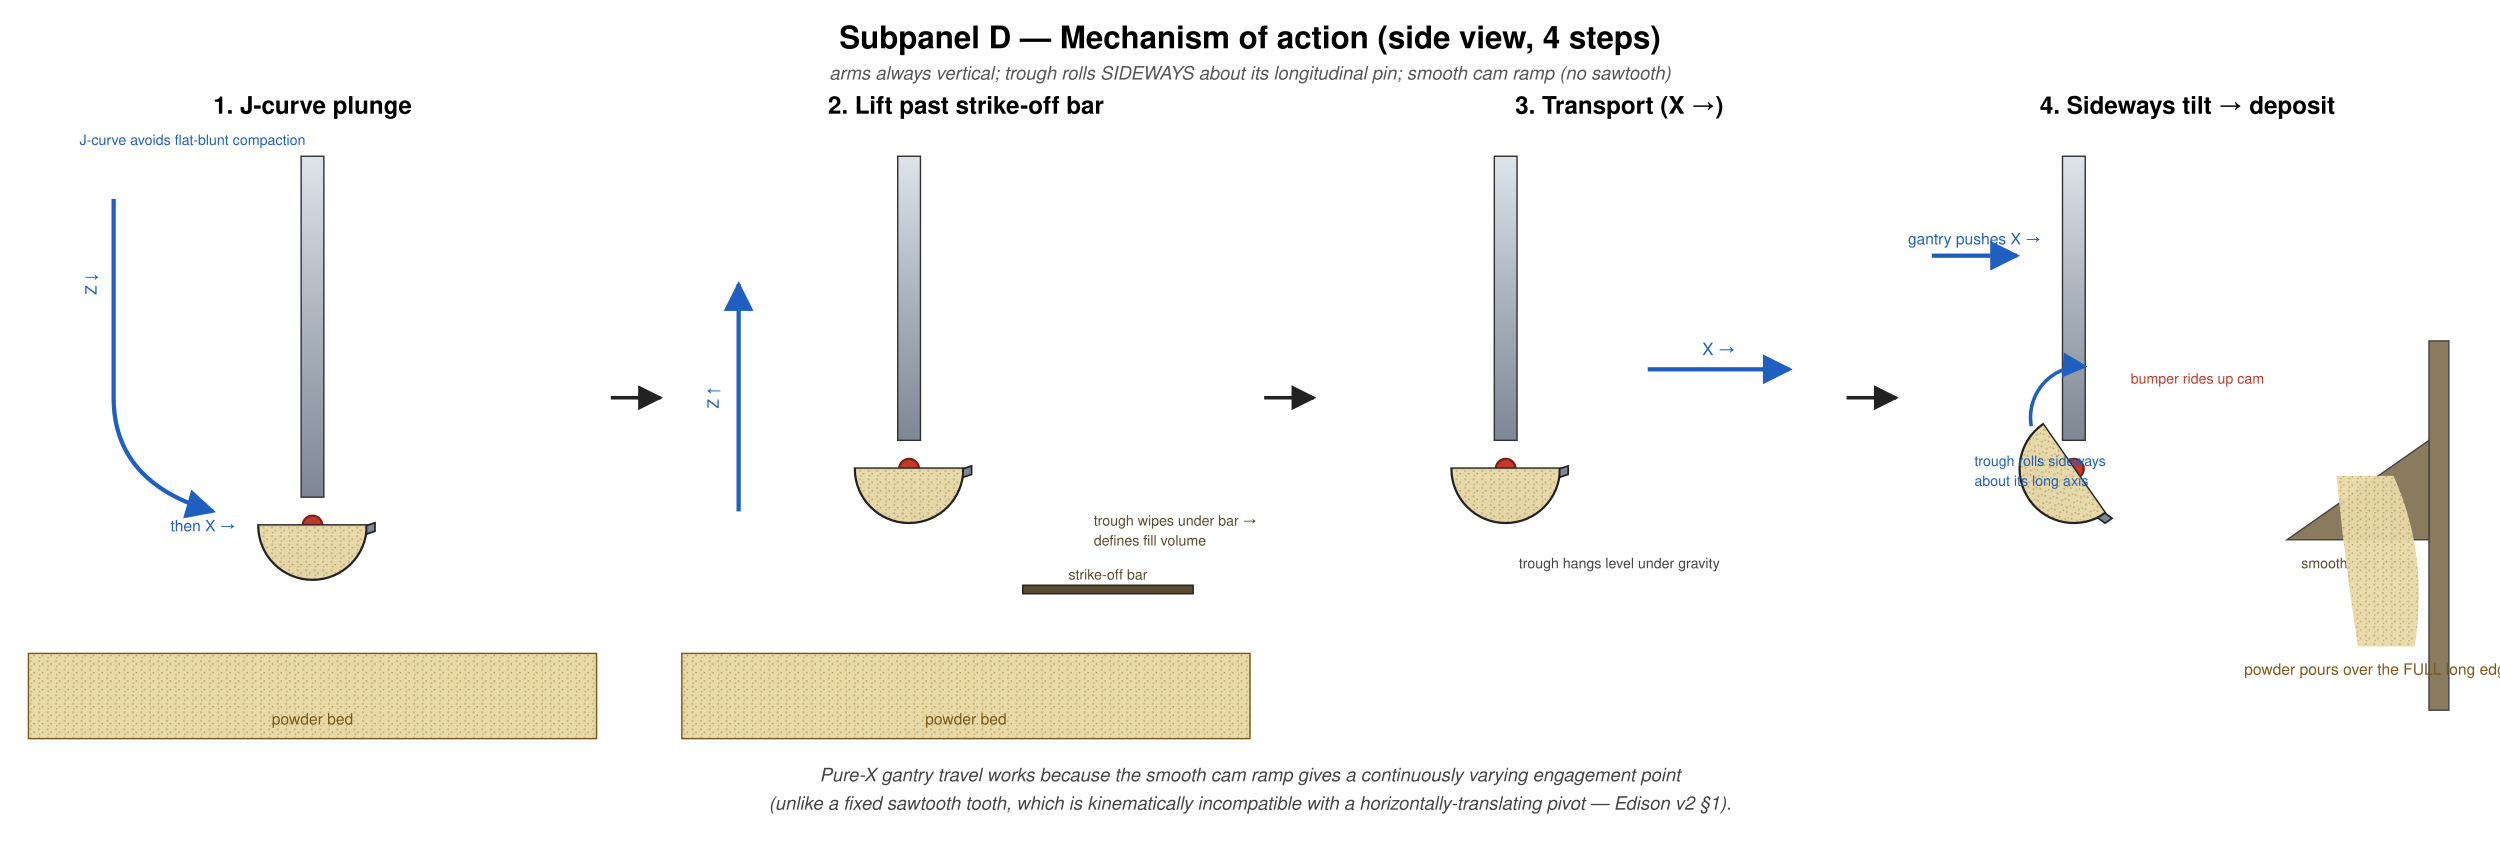
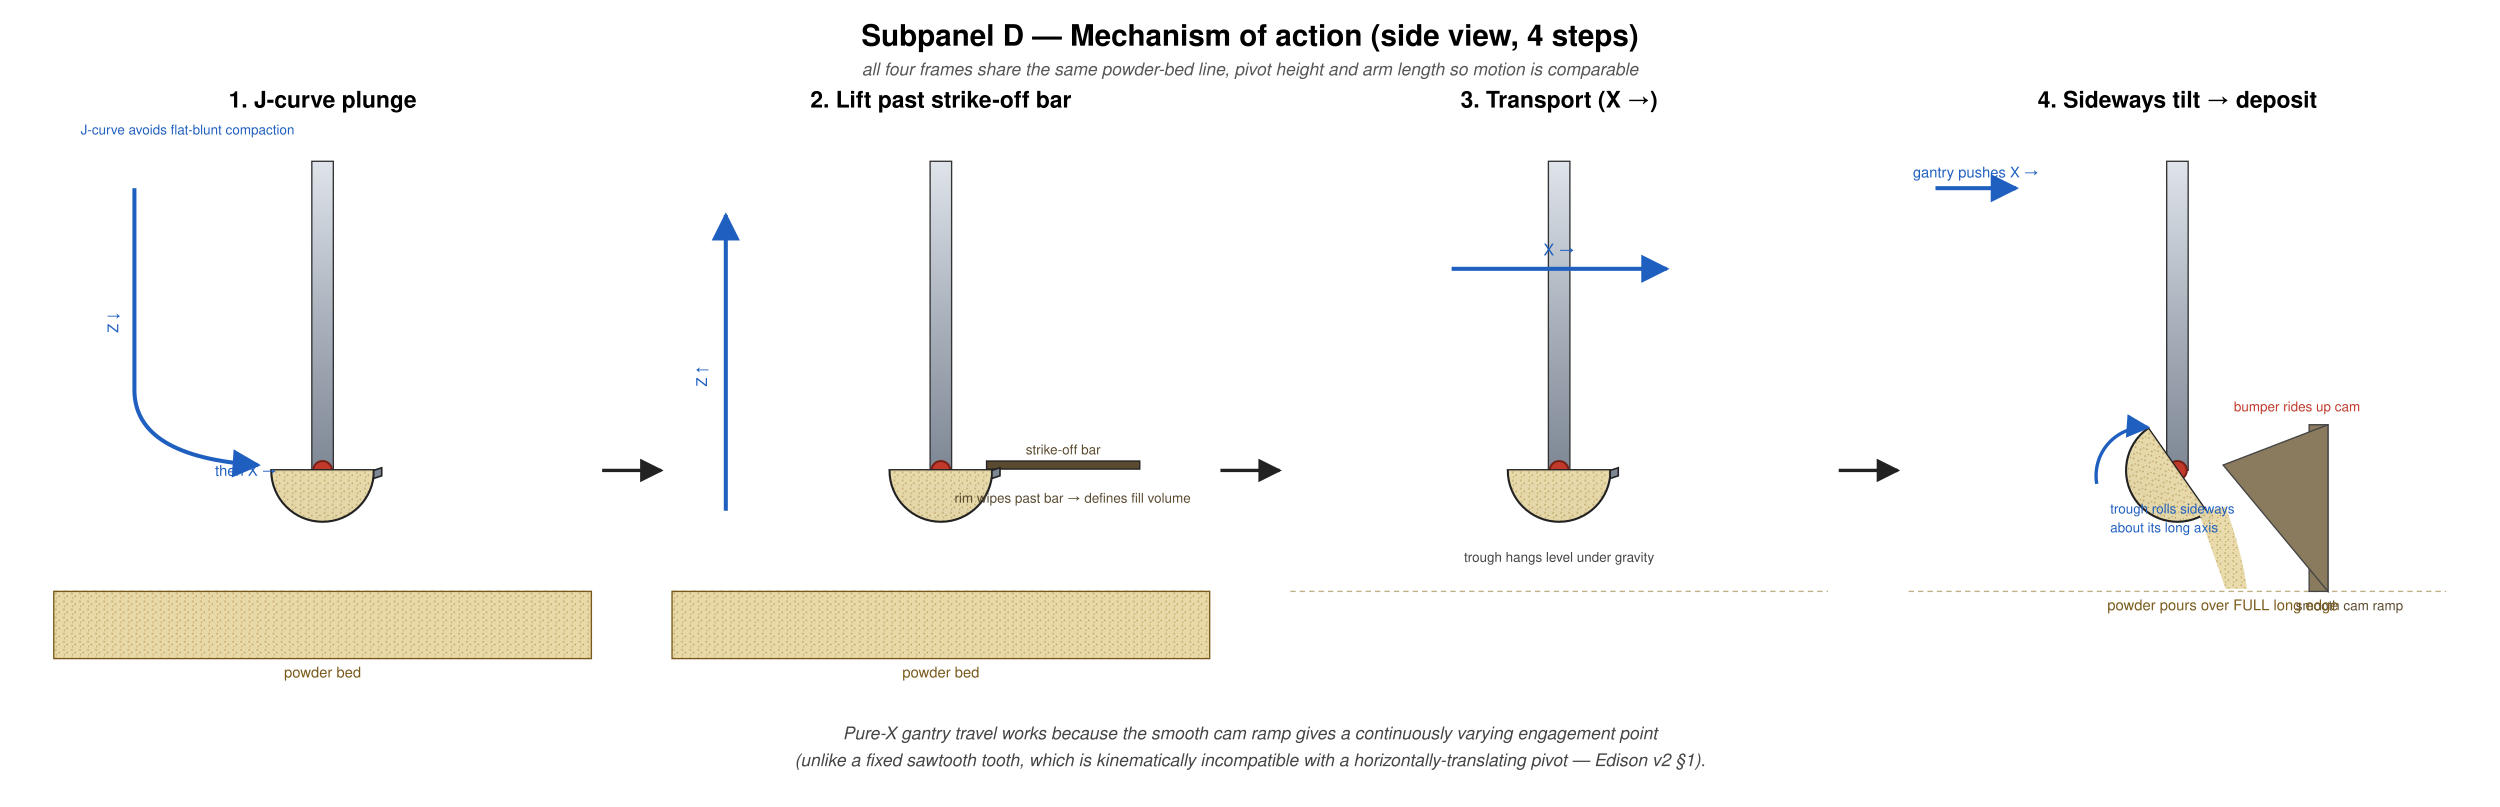
- <svg xmlns="http://www.w3.org/2000/svg" viewBox="0 0 1760 600" font-family="Helvetica, Arial, sans-serif" font-size="13">
+ <svg xmlns="http://www.w3.org/2000/svg" viewBox="0 0 1860 600" font-family="Helvetica, Arial, sans-serif" font-size="13">
  <defs>
    <linearGradient id="metal" x1="0" y1="0" x2="0" y2="1">
      <stop offset="0" stop-color="#dfe4ea" />
      <stop offset="0.5" stop-color="#aab2bd" />
      <stop offset="1" stop-color="#7e8794" />
    </linearGradient>
    <linearGradient id="metalH" x1="0" y1="0" x2="1" y2="0">
      <stop offset="0" stop-color="#dfe4ea" />
      <stop offset="0.5" stop-color="#aab2bd" />
      <stop offset="1" stop-color="#7e8794" />
    </linearGradient>
    <pattern id="powder" width="6" height="6" patternUnits="userSpaceOnUse">
      <rect width="6" height="6" fill="#e8d9a8" />
      <circle cx="1.5" cy="1.5" r="0.6" fill="#b89a55" />
      <circle cx="4" cy="3.5" r="0.6" fill="#b89a55" />
      <circle cx="2" cy="5" r="0.5" fill="#b89a55" />
    </pattern>
    <marker id="arrowK" viewBox="0 0 10 10" refX="9" refY="5" markerWidth="7" markerHeight="7" orient="auto-start-reverse">
      <path d="M0,0 L10,5 L0,10 z" fill="#222" />
    </marker>
    <marker id="arrowB" viewBox="0 0 10 10" refX="9" refY="5" markerWidth="7" markerHeight="7" orient="auto-start-reverse">
      <path d="M0,0 L10,5 L0,10 z" fill="#1f5fbf" />
    </marker>
    <marker id="arrowR" viewBox="0 0 10 10" refX="9" refY="5" markerWidth="7" markerHeight="7" orient="auto-start-reverse">
      <path d="M0,0 L10,5 L0,10 z" fill="#c0392b" />
    </marker>
  </defs>
-   <text x="880" y="34" text-anchor="middle" font-size="22" font-weight="700">Subpanel D — Mechanism of action (side view, 4 steps)</text>
-   <text x="880" y="56" text-anchor="middle" font-size="13" fill="#555" font-style="italic">arms always vertical; trough rolls SIDEWAYS about its longitudinal pin; smooth cam ramp (no sawtooth)</text>
-   <g transform="translate(20,80)">
+   <text x="930" y="34" text-anchor="middle" font-size="22" font-weight="700">Subpanel D — Mechanism of action (side view, 4 steps)</text>
+   <text x="930" y="56" text-anchor="middle" font-size="13" fill="#555" font-style="italic">all four frames share the same powder-bed line, pivot height and arm length so motion is comparable</text>
+   <g transform="translate(40,80)">
    <text x="200" y="0" text-anchor="middle" font-size="17" font-weight="600">1. J-curve plunge</text>
-     <rect x="0" y="380" width="400" height="60" fill="url(#powder)" stroke="#7a5a1a" />
-     <text x="200" y="430" text-anchor="middle" font-size="11" fill="#7a5a1a">powder bed</text>
-     <rect x="192" y="30" width="16" height="240" fill="url(#metal)" stroke="#333" />
-     <circle cx="200" cy="290" r="7" fill="#c0392b" stroke="#7a1f15" stroke-width="1.5" />
-     <g transform="translate(200,290) rotate(0)">
+     <line x1="0" y1="360" x2="400" y2="360" stroke="#bdb085" stroke-width="1" stroke-dasharray="4 3" />
+     <rect x="0" y="360" width="400" height="50" fill="url(#powder)" stroke="#7a5a1a" />
+     <text x="200" y="424" text-anchor="middle" font-size="11" fill="#7a5a1a">powder bed</text>
+     <rect x="192" y="40" width="16" height="230" fill="url(#metal)" stroke="#333" />
+     <circle cx="200" cy="270" r="7" fill="#c0392b" stroke="#7a1f15" stroke-width="1.5" />
+     <g transform="translate(200,270) rotate(0)">
      <path d="M -38 0 L 38 0 A 38 38 0 0 1 -38 0 Z" fill="url(#metal)" stroke="#222" stroke-width="2" />
      <path d="M -37.43 0.0 L 37.43 0.0 A 37.43 37.43 0 0 1 -37.43 0.0 Z" fill="url(#powder)" opacity="0.95" />
      <path d="M 38 0 L 44 -2 L 44 4 L 38 6 Z" fill="#7e8794" stroke="#222" stroke-width="1.2" />
    </g>
-     <path d="M 60 60 L 60 200 Q 60 260 130 280" fill="none" stroke="#1f5fbf" stroke-width="3" marker-end="url(#arrowB)" />
-     <text x="48" y="120" font-size="11" fill="#1f5fbf" transform="rotate(-90 48 120)" text-anchor="middle">Z ↓</text>
-     <text x="100" y="294" font-size="11" fill="#1f5fbf">then X →</text>
-     <text x="36" y="22" font-size="10" fill="#1f5fbf">J-curve avoids flat-blunt compaction</text>
+     <path d="M 60 60 L 60 210 Q 60 260 152 266" fill="none" stroke="#1f5fbf" stroke-width="3" marker-end="url(#arrowB)" />
+     <text x="48" y="160" font-size="11" fill="#1f5fbf" transform="rotate(-90 48 160)" text-anchor="middle">Z ↓</text>
+     <text x="120" y="274" font-size="11" fill="#1f5fbf">then X →</text>
+     <text x="20" y="20" font-size="10" fill="#1f5fbf">J-curve avoids flat-blunt compaction</text>
  </g>
-   <line x1="430" y1="280" x2="465" y2="280" stroke="#222" stroke-width="2.5" marker-end="url(#arrowK)" />
-   <g transform="translate(480,80)">
+   <g transform="translate(500,80)">
    <text x="200" y="0" text-anchor="middle" font-size="17" font-weight="600">2. Lift past strike-off bar</text>
-     <rect x="0" y="380" width="400" height="60" fill="url(#powder)" stroke="#7a5a1a" />
-     <text x="200" y="430" text-anchor="middle" font-size="11" fill="#7a5a1a">powder bed</text>
-     <rect x="240" y="332" width="120" height="6" fill="#5a4a30" stroke="#222" />
-     <text x="300" y="328" text-anchor="middle" font-size="10" fill="#5a4a30">strike-off bar</text>
-     <rect x="152" y="30" width="16" height="200" fill="url(#metal)" stroke="#333" />
-     <circle cx="160" cy="250" r="7" fill="#c0392b" stroke="#7a1f15" stroke-width="1.5" />
-     <g transform="translate(160,250) rotate(0)">
+     <line x1="0" y1="360" x2="400" y2="360" stroke="#bdb085" stroke-width="1" stroke-dasharray="4 3" />
+     <rect x="0" y="360" width="400" height="50" fill="url(#powder)" stroke="#7a5a1a" />
+     <text x="200" y="424" text-anchor="middle" font-size="11" fill="#7a5a1a">powder bed</text>
+     <rect x="234" y="263" width="114" height="6" fill="#5a4a30" stroke="#222" />
+     <text x="291" y="258" text-anchor="middle" font-size="10" fill="#5a4a30">strike-off bar</text>
+     <rect x="192" y="40" width="16" height="230" fill="url(#metal)" stroke="#333" />
+     <circle cx="200" cy="270" r="7" fill="#c0392b" stroke="#7a1f15" stroke-width="1.5" />
+     <g transform="translate(200,270) rotate(0)">
      <path d="M -38 0 L 38 0 A 38 38 0 0 1 -38 0 Z" fill="url(#metal)" stroke="#222" stroke-width="2" />
      <path d="M -37.43 0.0 L 37.43 0.0 A 37.43 37.43 0 0 1 -37.43 0.0 Z" fill="url(#powder)" opacity="0.95" />
      <path d="M 38 0 L 44 -2 L 44 4 L 38 6 Z" fill="#7e8794" stroke="#222" stroke-width="1.2" />
    </g>
-     <line x1="40" y1="280" x2="40" y2="120" stroke="#1f5fbf" stroke-width="3" marker-end="url(#arrowB)" />
+     <line x1="40" y1="300" x2="40" y2="80" stroke="#1f5fbf" stroke-width="3" marker-end="url(#arrowB)" />
    <text x="26" y="200" font-size="11" fill="#1f5fbf" transform="rotate(-90 26 200)" text-anchor="middle">Z ↑</text>
-     <text x="290" y="290" font-size="10" fill="#5a4a30">trough wipes under bar →</text>
-     <text x="290" y="304" font-size="10" fill="#5a4a30">defines fill volume</text>
+     <text x="298" y="294" text-anchor="middle" font-size="10" fill="#5a4a30">rim wipes past bar → defines fill volume</text>
  </g>
-   <line x1="890" y1="280" x2="925" y2="280" stroke="#222" stroke-width="2.5" marker-end="url(#arrowK)" />
-   <g transform="translate(940,80)">
+   <g transform="translate(960,80)">
    <text x="200" y="0" text-anchor="middle" font-size="17" font-weight="600">3. Transport (X →)</text>
-     <rect x="112" y="30" width="16" height="200" fill="url(#metal)" stroke="#333" />
-     <circle cx="120" cy="250" r="7" fill="#c0392b" stroke="#7a1f15" stroke-width="1.5" />
-     <g transform="translate(120,250) rotate(0)">
+     <line x1="0" y1="360" x2="400" y2="360" stroke="#bdb085" stroke-width="1" stroke-dasharray="4 3" />
+     <rect x="192" y="40" width="16" height="230" fill="url(#metal)" stroke="#333" />
+     <circle cx="200" cy="270" r="7" fill="#c0392b" stroke="#7a1f15" stroke-width="1.5" />
+     <g transform="translate(200,270) rotate(0)">
      <path d="M -38 0 L 38 0 A 38 38 0 0 1 -38 0 Z" fill="url(#metal)" stroke="#222" stroke-width="2" />
      <path d="M -37.43 0.0 L 37.43 0.0 A 37.43 37.43 0 0 1 -37.43 0.0 Z" fill="url(#powder)" opacity="0.95" />
      <path d="M 38 0 L 44 -2 L 44 4 L 38 6 Z" fill="#7e8794" stroke="#222" stroke-width="1.2" />
    </g>
-     <line x1="220" y1="180" x2="320" y2="180" stroke="#1f5fbf" stroke-width="3" marker-end="url(#arrowB)" />
-     <text x="270" y="170" font-size="12" fill="#1f5fbf" text-anchor="middle">X →</text>
-     <text x="200" y="320" font-size="10" fill="#444" text-anchor="middle">trough hangs level under gravity</text>
+     <line x1="120" y1="120" x2="280" y2="120" stroke="#1f5fbf" stroke-width="3" marker-end="url(#arrowB)" />
+     <text x="200" y="110" font-size="12" fill="#1f5fbf" text-anchor="middle">X →</text>
+     <text x="200" y="338" font-size="10" fill="#444" text-anchor="middle">trough hangs level under gravity</text>
  </g>
-   <line x1="1300" y1="280" x2="1335" y2="280" stroke="#222" stroke-width="2.5" marker-end="url(#arrowK)" />
-   <g transform="translate(1340,80)">
+   <g transform="translate(1420,80)">
    <text x="200" y="0" text-anchor="middle" font-size="17" font-weight="600">4. Sideways tilt → deposit</text>
-     <rect x="370" y="160" width="14" height="260" fill="#8a7a5e" stroke="#444" />
-     <polygon points="270,300 370,300 370,230 270,300" fill="#8a7a5e" stroke="#444" />
-     <text x="320" y="320" text-anchor="middle" font-size="10" fill="#5a4a30">smooth cam ramp</text>
-     <rect x="112" y="30" width="16" height="200" fill="url(#metal)" stroke="#333" />
-     <circle cx="120" cy="250" r="7" fill="#c0392b" stroke="#7a1f15" stroke-width="1.5" />
-     <g transform="translate(120,250) rotate(55)">
+     <line x1="0" y1="360" x2="400" y2="360" stroke="#bdb085" stroke-width="1" stroke-dasharray="4 3" />
+     <rect x="298" y="236" width="14" height="124" fill="#8a7a5e" stroke="#444" />
+     <polygon points="312,236 234,266 312,360" fill="#8a7a5e" stroke="#444" />
+     <text x="328" y="374" text-anchor="middle" font-size="10" fill="#5a4a30">smooth cam ramp</text>
+     <rect x="192" y="40" width="16" height="230" fill="url(#metal)" stroke="#333" />
+     <circle cx="200" cy="270" r="7" fill="#c0392b" stroke="#7a1f15" stroke-width="1.5" />
+     <g transform="translate(200,270) rotate(55)">
      <path d="M -38 0 L 38 0 A 38 38 0 0 1 -38 0 Z" fill="url(#metal)" stroke="#222" stroke-width="2" />
      <path d="M -37.43 0.0 L 37.43 0.0 A 37.43 37.43 0 0 1 -37.43 0.0 Z" fill="url(#powder)" opacity="0.95" />
      <path d="M 38 0 L 44 -2 L 44 4 L 38 6 Z" fill="#7e8794" stroke="#222" stroke-width="1.2" />
    </g>
    <g fill="url(#powder)" opacity="0.95">
-       <path d="M 305,255 Q 310,310 320,375 L 360,375 Q 370,310 345,255 Z" />
+       <path d="M 215.796 301.128 Q 225.796 329.564 235.796 358 L 251.796 358 Q 247.796 329.564 235.796 297.128 Z" />
    </g>
-     <text x="335" y="395" text-anchor="middle" font-size="11" fill="#7a5a1a">powder pours over the FULL long edge</text>
-     <line x1="20" y1="100" x2="80" y2="100" stroke="#1f5fbf" stroke-width="3" marker-end="url(#arrowB)" />
-     <text x="50" y="92" text-anchor="middle" font-size="11" fill="#1f5fbf">gantry pushes X →</text>
-     <path d="M 90 220 a 36 36 0 0 1 38 -42" fill="none" stroke="#1f5fbf" stroke-width="2.5" marker-end="url(#arrowB)" />
-     <text x="50" y="248" font-size="10" fill="#1f5fbf">trough rolls sideways</text>
-     <text x="50" y="262" font-size="10" fill="#1f5fbf">about its long axis</text>
-     <text x="160" y="190" font-size="10" fill="#c0392b">bumper rides up cam</text>
+     <text x="233.796" y="374" text-anchor="middle" font-size="11" fill="#7a5a1a">powder pours over FULL long edge</text>
+     <line x1="20" y1="60" x2="80" y2="60" stroke="#1f5fbf" stroke-width="3" marker-end="url(#arrowB)" />
+     <text x="50" y="52" text-anchor="middle" font-size="11" fill="#1f5fbf">gantry pushes X →</text>
+     <path d="M 140 280 a 36 36 0 0 1 38 -42" fill="none" stroke="#1f5fbf" stroke-width="2.5" marker-end="url(#arrowB)" />
+     <text x="150" y="302" font-size="10" fill="#1f5fbf">trough rolls sideways</text>
+     <text x="150" y="316" font-size="10" fill="#1f5fbf">about its long axis</text>
+     <text x="242" y="226" font-size="10" fill="#c0392b">bumper rides up cam</text>
  </g>
-   <text x="880" y="550" text-anchor="middle" font-size="13" fill="#444" font-style="italic">Pure-X gantry travel works because the smooth cam ramp gives a continuously varying engagement point</text>
-   <text x="880" y="570" text-anchor="middle" font-size="13" fill="#444" font-style="italic">(unlike a fixed sawtooth tooth, which is kinematically incompatible with a horizontally-translating pivot — Edison v2 §1).</text>
+   <line x1="448" y1="350" x2="492" y2="350" stroke="#222" stroke-width="2.5" marker-end="url(#arrowK)" />
+   <line x1="908" y1="350" x2="952" y2="350" stroke="#222" stroke-width="2.5" marker-end="url(#arrowK)" />
+   <line x1="1368" y1="350" x2="1412" y2="350" stroke="#222" stroke-width="2.5" marker-end="url(#arrowK)" />
+   <text x="930" y="550" text-anchor="middle" font-size="13" fill="#444" font-style="italic">Pure-X gantry travel works because the smooth cam ramp gives a continuously varying engagement point</text>
+   <text x="930" y="570" text-anchor="middle" font-size="13" fill="#444" font-style="italic">(unlike a fixed sawtooth tooth, which is kinematically incompatible with a horizontally-translating pivot — Edison v2 §1).</text>
</svg>
